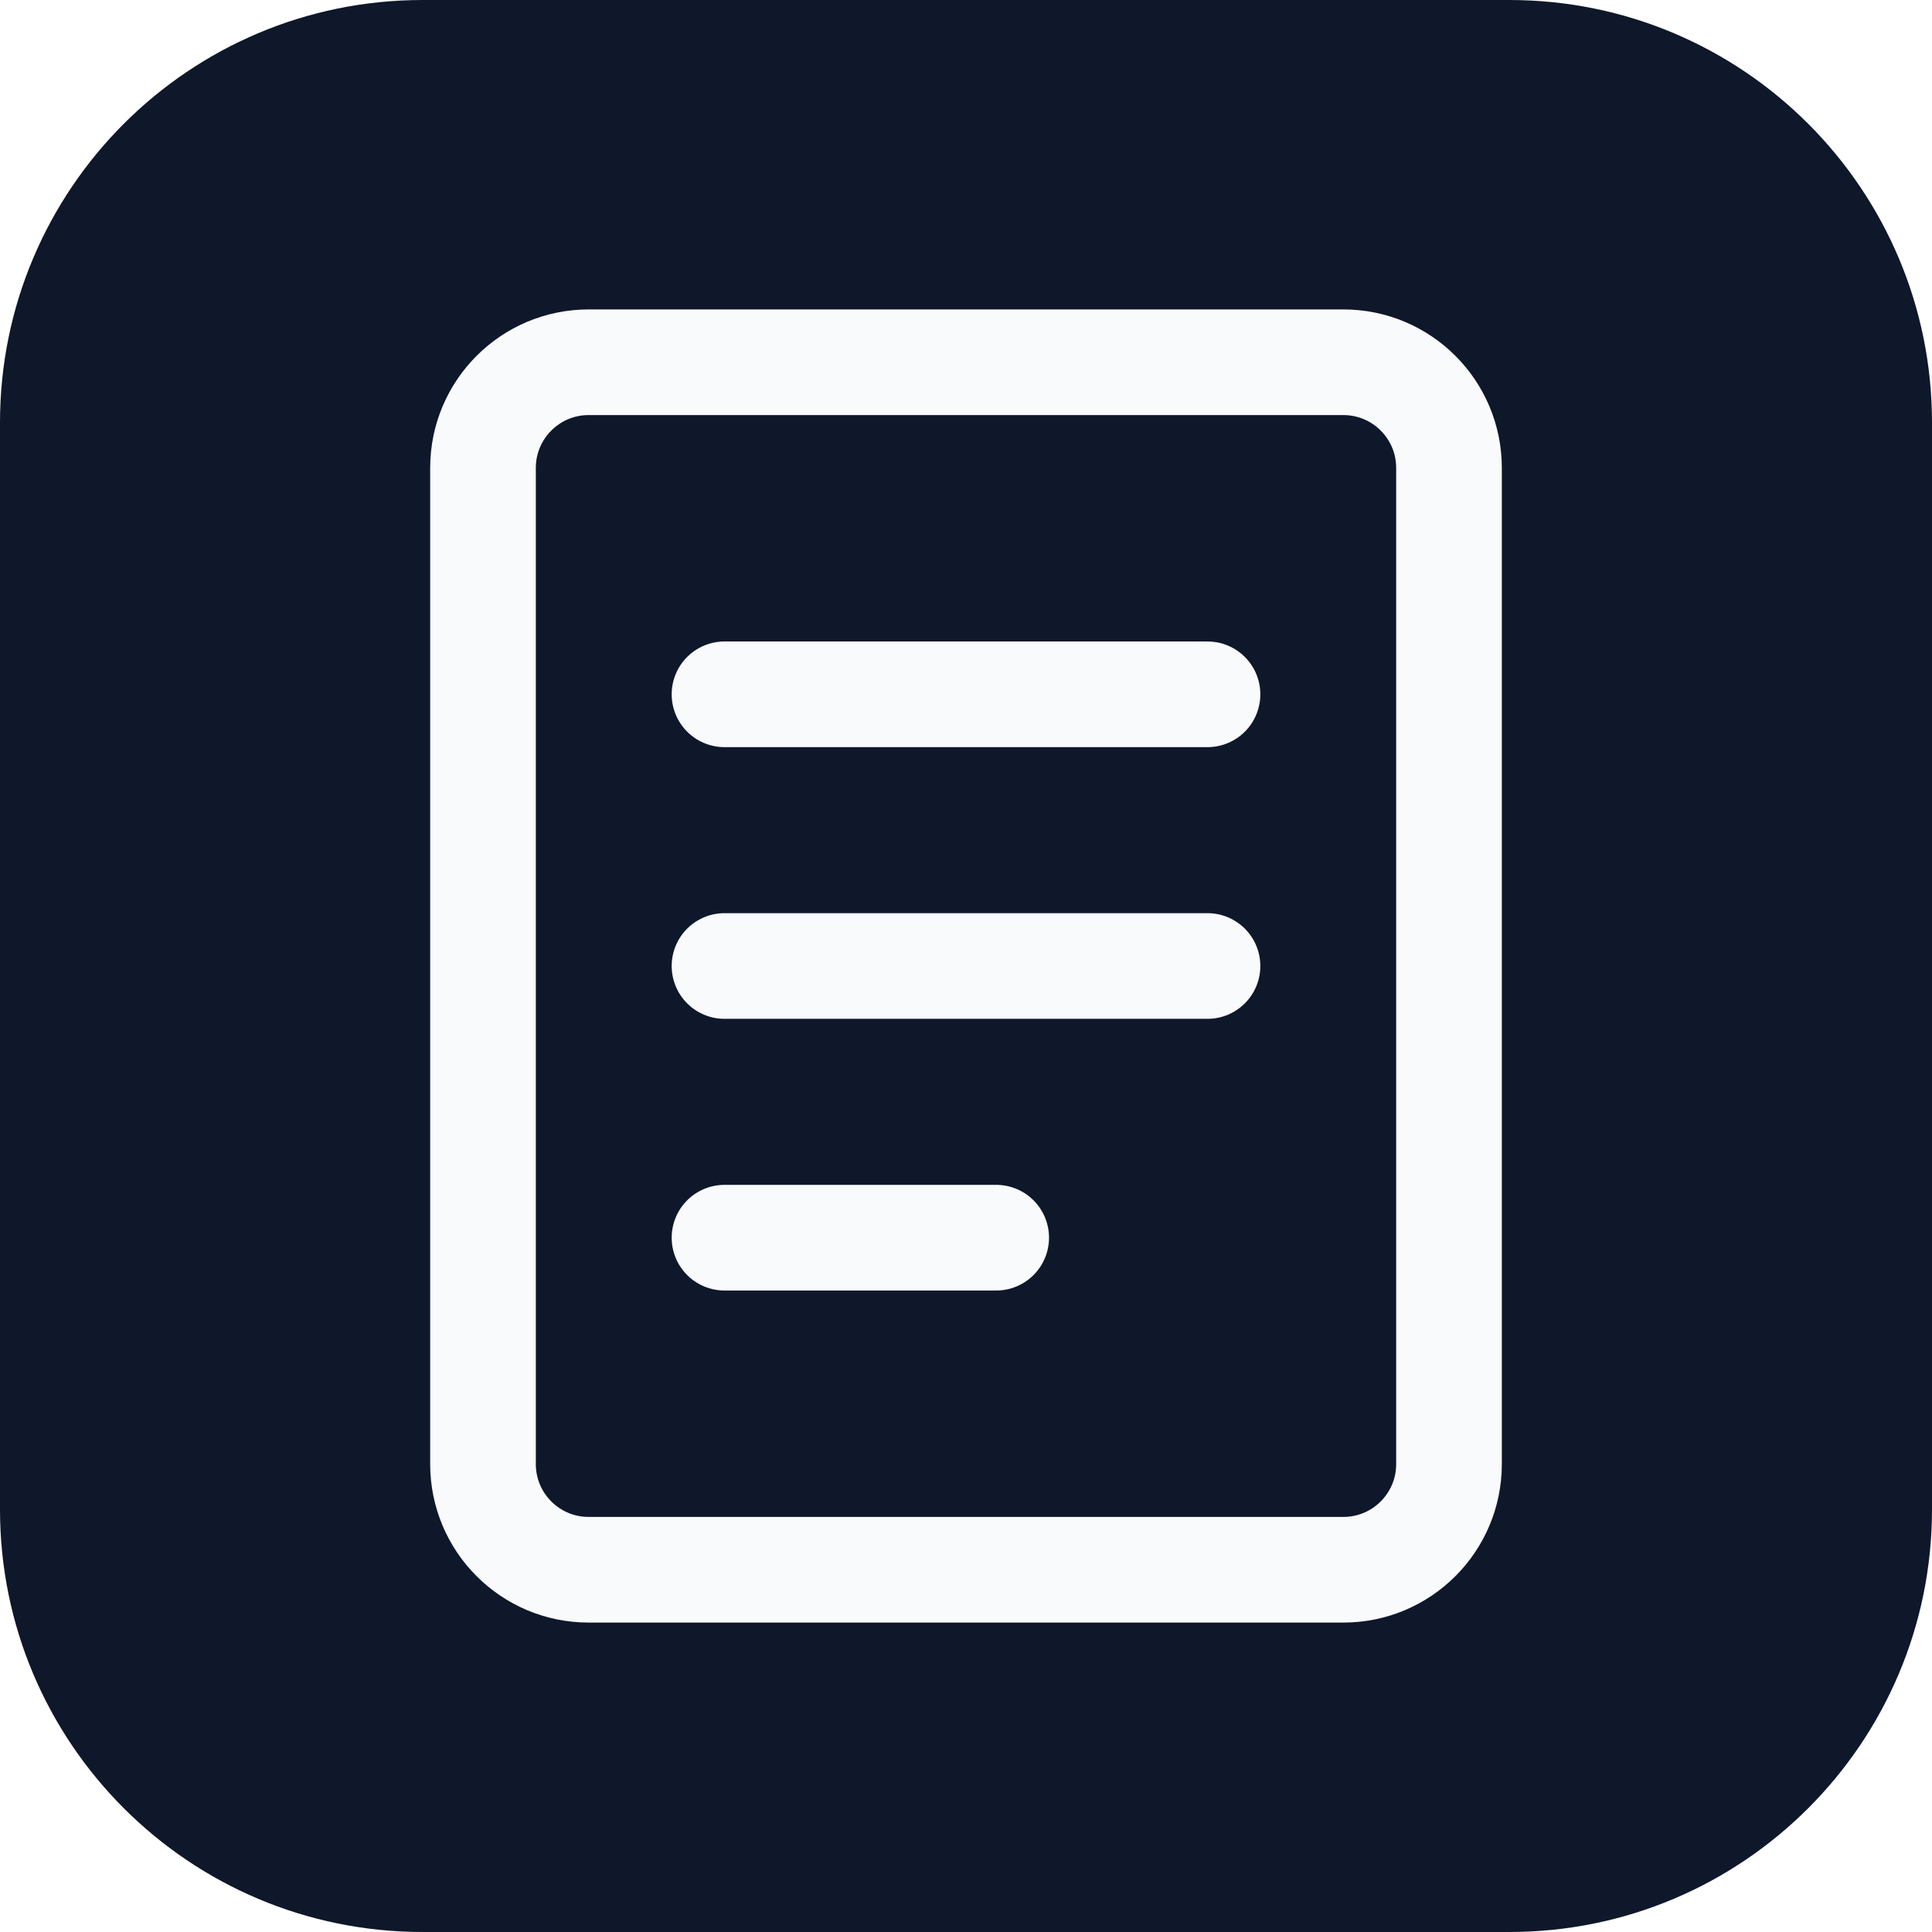
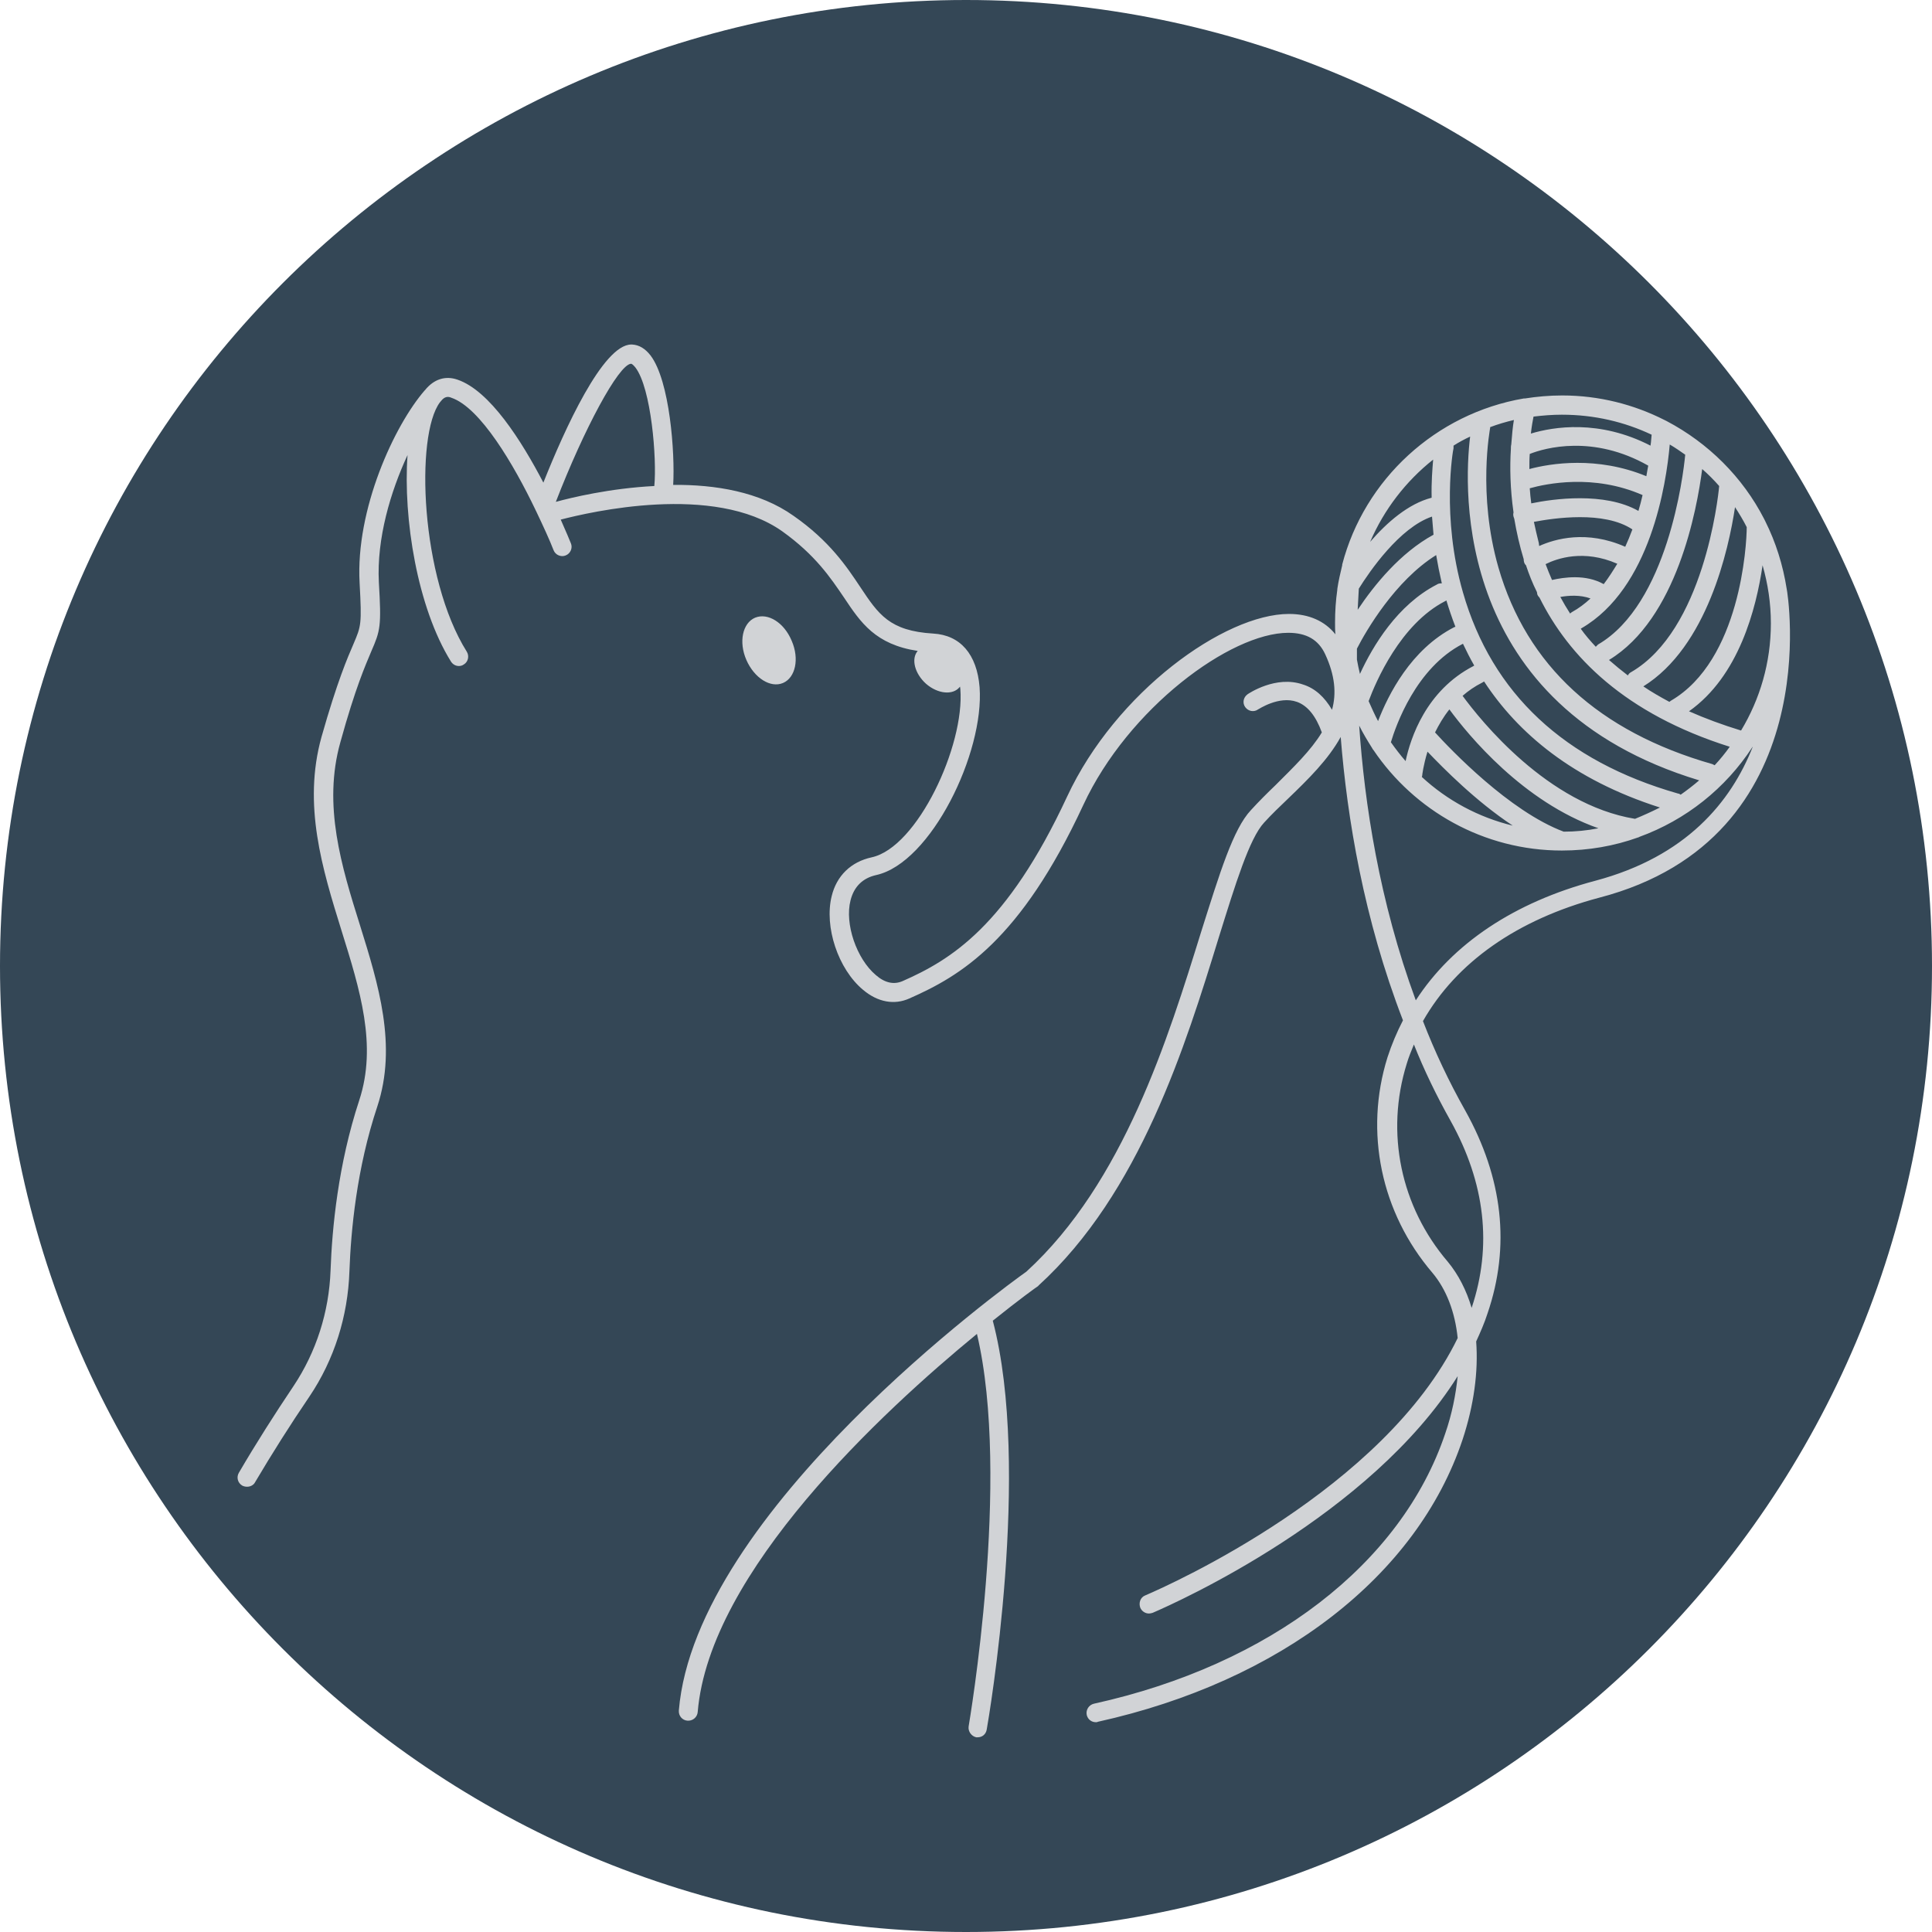
- <svg xmlns="http://www.w3.org/2000/svg" viewBox="0 0 512 512" width="512" height="512">
-   <rect width="512" height="512" rx="112" fill="#0f172a" />
-   <rect x="128" y="96" width="256" height="320" rx="28" fill="none" stroke="#f8fafc" stroke-width="28" stroke-linecap="round" stroke-linejoin="round" />
-   <line x1="192" y1="184" x2="320" y2="184" stroke="#f8fafc" stroke-width="28" stroke-linecap="round" />
-   <line x1="192" y1="256" x2="320" y2="256" stroke="#f8fafc" stroke-width="28" stroke-linecap="round" />
-   <line x1="192" y1="328" x2="264" y2="328" stroke="#f8fafc" stroke-width="28" stroke-linecap="round" />
+ <svg xmlns="http://www.w3.org/2000/svg" version="1.1" id="圖層_1" x="0px" y="0px" viewBox="0 0 512 512" style="enable-background:new 0 0 512 512;" xml:space="preserve">
+   <style type="text/css">
+ 	.st0{fill:#344756;}
+ 	.st1{fill:#D1D3D6;}
+ </style>
+   <circle class="st0" cx="256" cy="256" r="256" />
+   <g>
+     <path class="st1" d="M207.5,181c3.3-1.4,4.4-6.4,2.3-11.2c-2-4.8-6.3-7.5-9.7-6.1c-3.3,1.4-4.4,6.4-2.3,11.2   C199.9,179.7,204.2,182.4,207.5,181z" />
+     <path class="st1" d="M473.5,156.1C473.5,156.1,473.5,156.1,473.5,156.1c-1-6.4-2.9-12.4-5.7-18c-0.1-0.2-0.2-0.4-0.3-0.6   c-5.7-11.1-14.8-20.1-25.8-25.9c-0.2-0.1-0.4-0.2-0.6-0.3c-8.1-4.1-17.3-6.5-27.1-6.5c-3.4,0-6.7,0.3-9.9,0.8c-0.1,0-0.2,0-0.3,0   c-23.3,4-42.2,21.4-48.1,44c0,0.1,0,0.1,0,0.2c-0.5,2.1-1,4.2-1.3,6.3c0,0.1,0,0.1,0,0.2c-0.4,2.8-0.6,5.7-0.6,8.7   c0,1,0,2.1,0.1,3.1c-2.8-3.5-7-5.4-12.3-5.4c0,0,0,0,0,0c-17.1,0-45.9,20.7-58.8,48.4c-16,34.4-30.9,43.3-43.6,48.9   c-2.3,1-4.7,0.5-7.1-1.6c-5.1-4.3-8.3-13.6-6.7-19.8c0.9-3.6,3.2-5.9,6.8-6.7c14.5-3.2,28.7-32.4,27.4-49.8   c-0.7-8.7-5.1-13.8-12.3-14.2c-11.6-0.7-14.5-5.1-19.3-12.3c-3.6-5.4-8.1-12.2-17.7-18.9c-9-6.4-20.8-8.3-31.9-8.2   c0.5-8.5-0.9-27.6-6-34.3c-1.4-1.8-3-2.8-4.9-2.9c-0.1,0-0.1,0-0.2,0c-7.5,0-17.7,22.5-23.3,36.6c-5.8-11.1-14.2-24.4-22.8-27.3   c-3.2-1.1-6.2-0.1-8.5,2.7c0,0,0,0.1-0.1,0.1c-8.1,9.3-18.4,31.6-17.3,51.1c0.6,11,0.4,11.4-1.6,16.1c-1.6,3.7-4.3,9.9-8.5,24.7   c-5,18,0.2,34.9,5.3,51.3c4.9,15.7,9.5,30.4,4.7,45c-5.6,17-7.2,33.9-7.6,45.1c-0.4,11-3.8,21.6-9.8,30.6c-5.1,7.6-10,15.3-14.5,23   c-0.7,1.2-0.3,2.7,0.9,3.4c0.4,0.2,0.8,0.3,1.3,0.3c0.8,0,1.7-0.4,2.1-1.2c4.5-7.6,9.3-15.2,14.4-22.7c6.6-9.8,10.2-21.3,10.6-33.2   c0.4-10.8,1.9-27.2,7.4-43.7c5.3-16.1,0.3-32.3-4.6-48c-4.9-15.6-9.9-31.8-5.2-48.5c4-14.5,6.7-20.5,8.2-24.1   c2.4-5.5,2.7-6.6,2-18.3c-0.6-11.6,3.1-24,7.6-33.7c-1.2,16.8,2.6,40.4,11.5,54.7c0.5,0.8,1.3,1.2,2.1,1.2c0.4,0,0.9-0.1,1.3-0.4   c1.2-0.7,1.5-2.3,0.8-3.4c-12.3-19.6-13.7-57.4-7.1-66.1c0.2-0.2,0.4-0.5,0.6-0.7c0.9-0.9,1.7-0.8,2.4-0.5   c7.7,2.6,16.6,17.8,22.3,29.7c0,0.1,0.1,0.2,0.1,0.2c2,4.2,3.7,7.9,4.7,10.5c0.5,1.3,2,1.9,3.2,1.4c1.3-0.5,1.9-2,1.4-3.2   c-0.3-0.8-1.3-3.1-2.7-6.3c7.7-2,40.6-9.7,58.7,3.1c8.8,6.3,12.8,12.3,16.4,17.6c4.4,6.6,8.3,12.4,19.5,14.1c0,0,0,0,0,0   c-1.8,2.1-0.8,6,2.2,8.7c3.1,2.7,7.1,3.1,8.9,0.9c0.1-0.1,0.1-0.1,0.1-0.2c0,0.2,0.1,0.4,0.1,0.7c1.2,15-11.4,42-23.5,44.6   c-5.5,1.2-9.3,4.9-10.6,10.3c-2,8.1,1.7,19.3,8.3,24.8c3.9,3.3,8.3,4.1,12.3,2.3c13.6-6,29.4-15.3,46.1-51.3   c11.9-25.6,39-45.6,54.3-45.6c0,0,0,0,0,0c4.8,0,8,1.8,9.8,5.7c2.6,5.6,3,10.4,1.8,14.7c-2-3.4-4.5-5.7-7.7-6.7   c-7.2-2.5-14.4,2.4-14.7,2.6c-1.1,0.8-1.4,2.3-0.6,3.4c0.8,1.1,2.3,1.4,3.4,0.6c0.1,0,5.5-3.7,10.3-2c2.8,1,5,3.7,6.6,8.1   c-2.9,4.8-7.5,9.2-12.3,14c-2.2,2.1-4.4,4.3-6.5,6.6c-4.7,5-8.2,16.5-13.2,32.3c-8.7,28-20.5,66.4-46.3,90   c-5.1,3.6-87.7,63.5-92.1,116.3c-0.1,1.4,0.9,2.6,2.3,2.7c0.1,0,0.1,0,0.2,0c1.3,0,2.4-1,2.5-2.3c3.1-37.2,48.9-79.6,74-100.2   c9.1,38.4-2.1,103.3-2.2,104c-0.2,1.3,0.7,2.6,2,2.9c0.1,0,0.3,0,0.4,0c1.2,0,2.2-0.8,2.4-2.1c0.5-2.8,11.9-69.2,1.6-108.3   c7.1-5.7,11.7-9,11.9-9.1c0.1-0.1,0.2-0.1,0.2-0.2c26.9-24.5,39-63.7,47.8-92.3c4.4-14.1,8.1-26.2,12-30.4c2-2.2,4.2-4.3,6.4-6.4   c5.3-5.1,10.6-10.3,13.9-16.3c1.7,21.4,6.1,48.2,16.5,75.1c-1.6,3.1-3,6.4-4.1,9.8c-6.2,19.8-1.7,41.2,11.9,57.1   c3.7,4.4,6,10.4,6.7,17.3c-19.5,40-76,65.3-82.8,68.2c-1.3,0.5-1.8,2-1.3,3.3c0.4,0.9,1.3,1.5,2.3,1.5c0.3,0,0.7-0.1,1-0.2   c6.5-2.8,57.6-25.7,80.8-62.7c-0.5,4.9-1.5,10-3.3,15.2c-11.6,34.5-46.4,61.3-93.1,71.6c-1.3,0.3-2.2,1.6-1.9,3   c0.3,1.2,1.3,1.9,2.4,1.9c0.2,0,0.4,0,0.5-0.1c48.4-10.7,84.6-38.6,96.7-74.8c3-9.1,4.2-18,3.6-26c1.1-2.4,2.2-4.9,3-7.4   c6.1-17.8,4.1-35.9-5.9-53.8c-4.4-7.8-8.1-15.7-11.2-23.7c8.8-15.5,24.9-26.9,46.7-32.7C484.5,222.1,473.7,156.8,473.5,156.1z    M167.2,96.4c0.3,0,0.7,0.4,1.2,1c4.2,5.5,5.7,24.2,5,31.4c-11.8,0.6-22.1,3.1-26.1,4.2C154.8,113.6,163.9,96.7,167.2,96.4z    M414.4,220.4c-14.4-5.4-30-21.8-34.1-26.3c1-2,2.2-4.1,3.8-6.1c5,6.8,19.5,24.5,39.5,31.5C420.6,220.1,417.5,220.4,414.4,220.4z    M362.7,185.8c1.9-5.1,8.4-20.4,20.3-26.5c0.1,0,0.2-0.1,0.3-0.2c0.7,2.3,1.5,4.7,2.4,7c-0.1,0-0.2,0.1-0.3,0.1   c-11.5,5.9-17.5,17.9-20.2,24.9C364.3,189.4,363.5,187.6,362.7,185.8z M359.6,174.8c0-1,0-2,0-2.9c2.4-4.7,10.1-18,21-24.8   c0.4,2.4,0.9,4.9,1.5,7.5c-0.4,0-0.9,0-1.3,0.3c-10.5,5.4-17,16.3-20.4,23.7C360.1,177.3,359.8,176,359.6,174.8z M379.9,141.7   c-8.8,4.8-15.7,13.3-20.1,19.9c0.1-2.2,0.2-4,0.3-5.6c2.8-4.5,10.8-16.2,19.4-19.1C379.6,138.5,379.8,140.1,379.9,141.7z    M387.7,170.6C387.7,170.6,387.7,170.6,387.7,170.6c0.9,1.9,1.9,3.9,3,5.8c-0.1,0-0.1,0-0.2,0.1c-12.6,6.5-16.7,19.1-18,25.2   c-1.4-1.6-2.7-3.3-3.9-5C369.9,192.4,375.2,177,387.7,170.6z M376.9,205.5c0-0.1,0.3-2.7,1.4-6.3c4.3,4.5,12.9,13.2,22.6,19.6   c-9.1-2.2-17.4-6.7-24.1-12.9C376.8,205.8,376.9,205.7,376.9,205.5z M433.3,217c-23.2-3.8-41-26.2-45.7-32.6   c1.5-1.3,3.2-2.5,5.2-3.5c0.2-0.1,0.3-0.2,0.5-0.3c8.9,13.6,23.4,26,46.6,33.4C437.7,215.1,435.5,216.1,433.3,217z M445.4,210.6   c-0.2-0.1-0.4-0.3-0.7-0.3c-30.1-8.6-49.3-26.5-57-53.3c-5.8-20.1-2.6-38-2.5-38.2c0-0.3,0-0.5,0-0.7c1.4-0.9,2.9-1.7,4.4-2.4   c-1.7,13.9-4.4,71.4,60.7,91.1C448.8,208.1,447.1,209.4,445.4,210.6z M454.4,202.8c-0.2-0.1-0.4-0.2-0.6-0.3   c-30.1-8.6-49.2-26.1-56.7-52.1c-5.6-19.5-2.2-36.8-2.2-37c0-0.1,0-0.1,0-0.2c2.1-0.8,4.2-1.4,6.3-1.9c-0.3,1.7-0.5,3.9-0.7,6.5   c-0.1,0.4-0.1,0.8-0.1,1.2c-0.3,4.7-0.2,10.5,0.7,16.8c-0.1,0.4-0.1,0.7,0,1.1c0.1,0.2,0.1,0.4,0.2,0.6c0.6,3.5,1.4,7.1,2.5,10.7   c0,0.5,0.1,1.1,0.5,1.5c0,0,0,0,0.1,0.1c0.8,2.4,1.7,4.7,2.9,7.1c0,0.2,0.1,0.4,0.1,0.6c0.1,0.3,0.3,0.6,0.6,0.9   c7.7,15.5,22.5,30.7,50.4,39.5C457.2,199.6,455.8,201.3,454.4,202.8z M422.9,171.4c-1.4-1.5-2.8-3.1-4-4.8c0.1,0,0.1,0,0.2-0.1   c18.3-10.6,22.5-38.3,23.4-48.7c1.4,0.8,2.8,1.8,4.1,2.7c-0.5,5.5-4.7,39.6-23.1,50.3C423.3,171,423.1,171.2,422.9,171.4z    M425,154.8c-4.8-2.7-10.6-1.8-13.7-1.1c-0.6-1.4-1.2-2.8-1.7-4.2c3-1.5,10.1-4,19-0.1C427.5,151.2,426.3,153.1,425,154.8z    M407.8,143.9c-0.5-1.9-0.9-3.8-1.3-5.6c5.3-1,18.6-3,26.1,2c-0.6,1.6-1.2,3.1-1.9,4.6c-10.2-4.5-18.6-2.1-22.8-0.2   C407.9,144.4,407.8,144.2,407.8,143.9z M434.2,135.4c-9-5.1-22.6-3.2-28.4-2c-0.2-1.4-0.3-2.7-0.4-4c4.3-1.2,16.9-3.9,29.9,1.8   C435,132.6,434.6,134,434.2,135.4z M421.5,158.6c-1.5,1.4-3.1,2.6-4.9,3.6c-0.2,0.1-0.4,0.3-0.5,0.4c-0.9-1.4-1.8-2.9-2.6-4.4   C415.7,157.8,418.8,157.6,421.5,158.6z M436.3,126.2c-13.1-5.4-25.4-3.4-31-1.9c0-1.4,0-2.7,0.1-4c4-1.6,16.8-5.2,31.4,3.1   C436.6,124.3,436.5,125.2,436.3,126.2z M469.3,165.2c0,10.4-2.9,20.1-7.9,28.4c-4.9-1.5-9.5-3.2-13.8-5.1   c13.2-9.3,17.8-27.1,19.5-38.7C468.5,154.7,469.3,159.8,469.3,165.2z M442.8,185.7c-0.1,0.1-0.3,0.2-0.4,0.3   c-2.4-1.3-4.7-2.6-6.9-4.1c16.9-10.5,22.6-36.2,24.3-47.5c1.1,1.7,2.2,3.5,3.1,5.3C462.9,144.4,461.2,175,442.8,185.7z    M455.6,128.8c-0.3,3.4-4.2,38.2-23.3,49.3c-0.4,0.2-0.7,0.5-0.9,0.9c-1.7-1.3-3.4-2.7-5-4.1c18-10.9,23.3-39.8,24.7-50.6   C452.7,125.7,454.2,127.2,455.6,128.8z M437.7,115.2c-0.1,0.7-0.1,1.7-0.3,2.9c-13.6-7-25.7-5-31.7-3.2c0.2-1.9,0.5-3.5,0.7-4.5   c2.5-0.3,5-0.5,7.5-0.5C422.5,109.9,430.5,111.8,437.7,115.2z M379.8,121.8c-0.2,2.5-0.5,5.9-0.4,10.1c-6.2,1.6-11.9,6.6-16.3,11.7   C366.8,135,372.6,127.5,379.8,121.8z M384.4,297c9.2,16.5,11.1,33.2,5.6,49.6c-1.4-4.7-3.5-8.8-6.3-12.2   c-12.5-14.6-16.6-34.2-10.9-52.5c0.5-1.7,1.2-3.4,1.9-5.1C377.4,283.6,380.7,290.4,384.4,297z M422.8,233.4   c-21.5,5.7-37.9,16.7-47.6,31.7c-9.7-26.3-13.6-52.3-15-72.8c1,2,2.2,4,3.4,5.9c0.1,0.2,0.2,0.4,0.4,0.6   c10.8,16,29.2,26.6,49.9,26.6c0,0,0,0,0,0c0,0,0,0,0,0c7.1,0,13.9-1.2,20.3-3.5c0.1,0,0.1,0,0.2-0.1c12.4-4.5,22.9-12.9,30-23.8   c0,0,0,0,0.1-0.1C458.7,212.6,446.8,227,422.8,233.4z" />
+   </g>
</svg>
